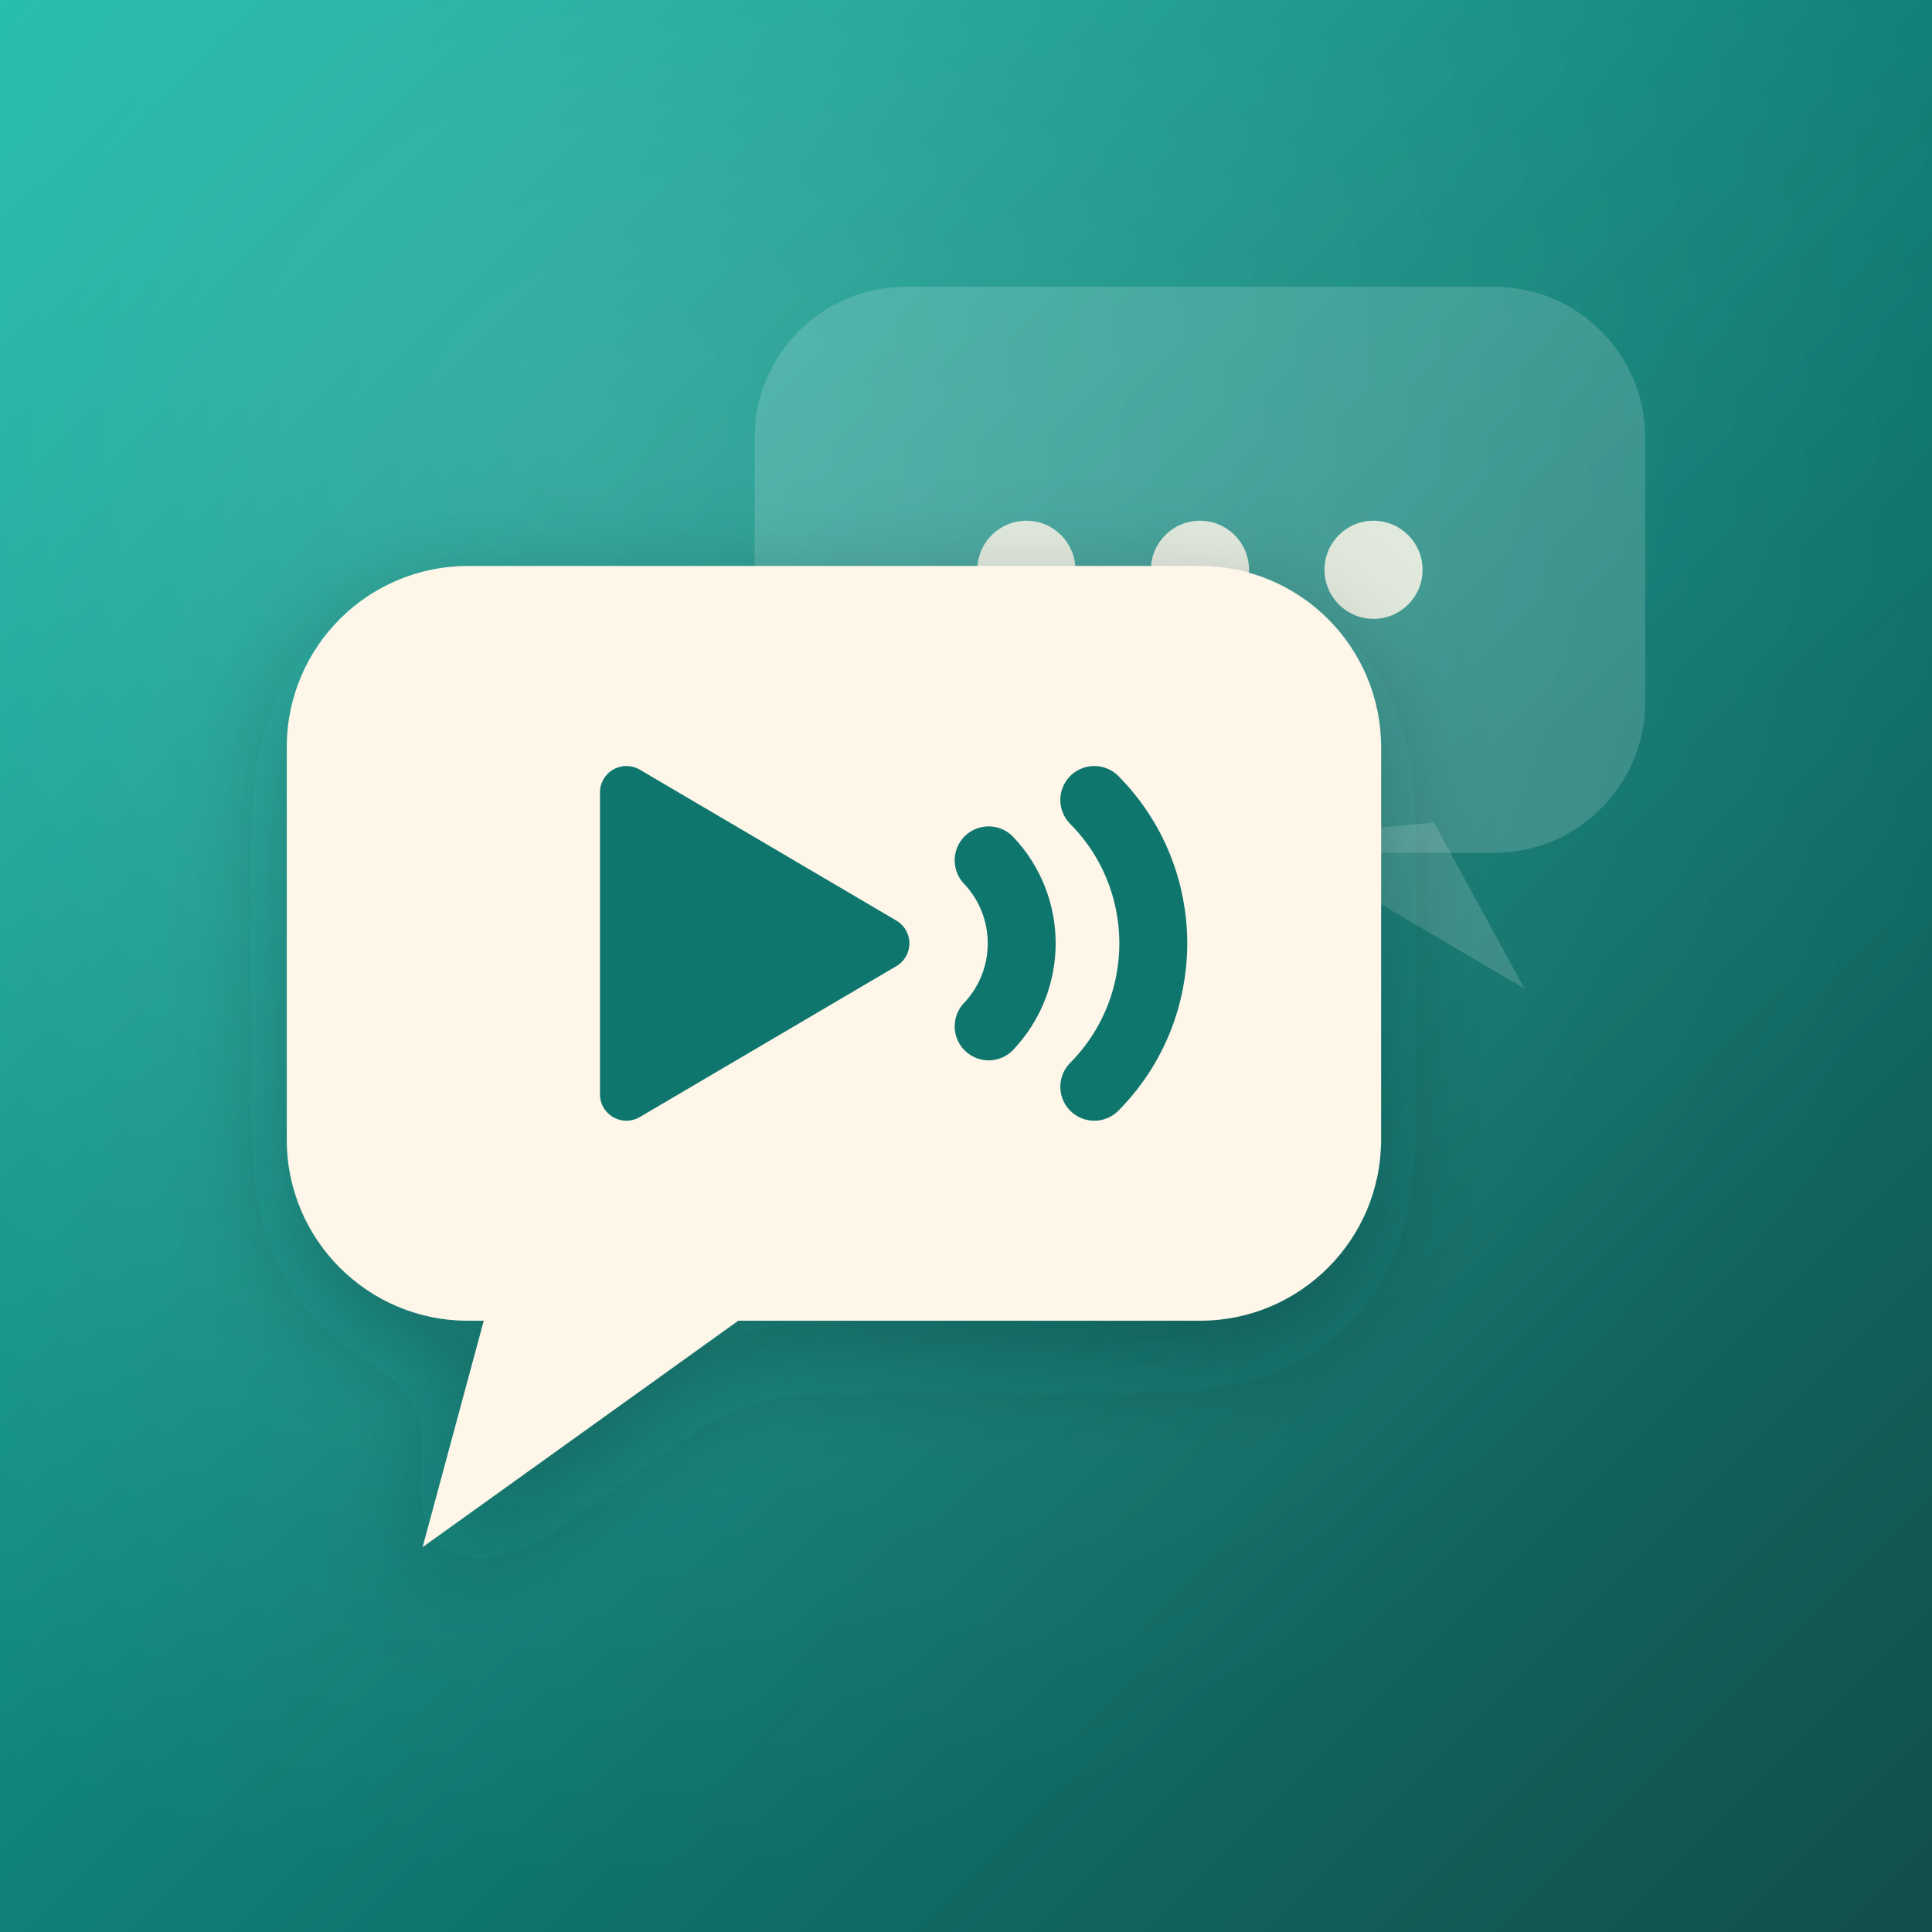
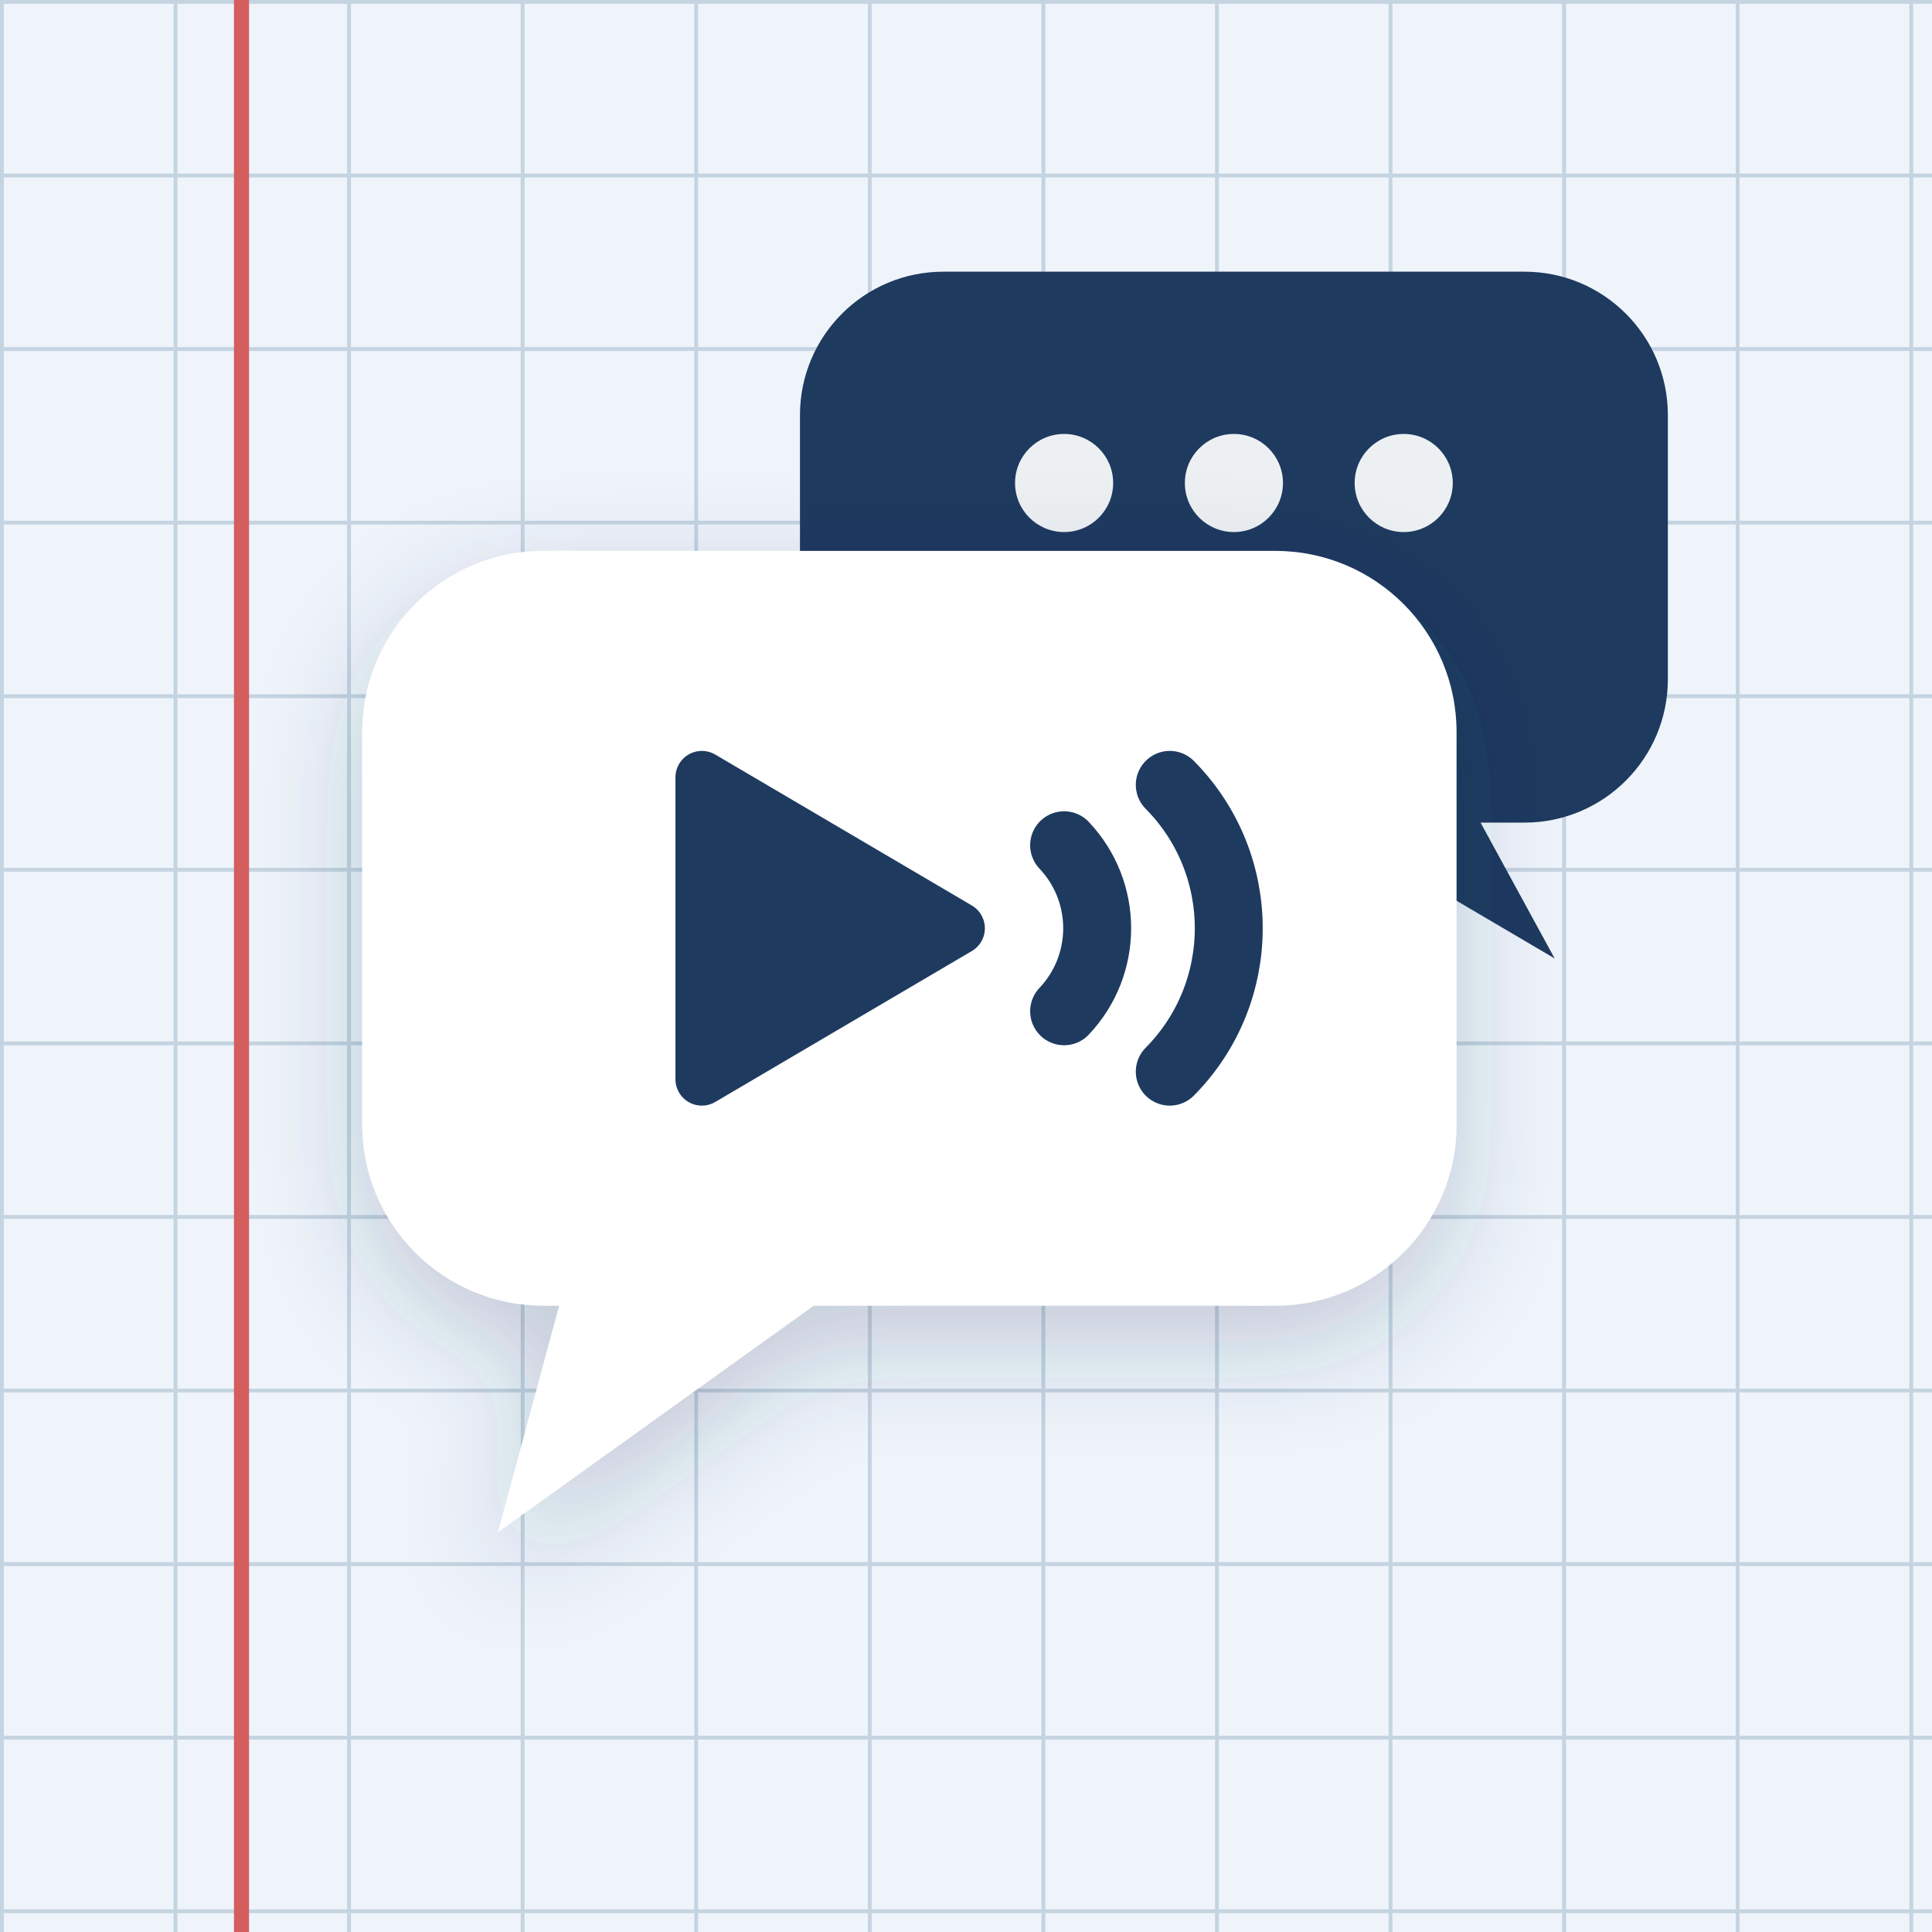
<svg xmlns="http://www.w3.org/2000/svg" viewBox="0 0 512 512" role="img" aria-label="Sprachen Daily">
  <defs>
-     <linearGradient id="bg" x1="0" y1="0" x2="512" y2="512" gradientUnits="userSpaceOnUse">
-       <stop offset="0" stop-color="#14B8A6" />
-       <stop offset="0.6" stop-color="#0F766E" />
-       <stop offset="1" stop-color="#134E4A" />
-     </linearGradient>
-     <radialGradient id="glow" cx="30%" cy="22%" r="75%">
-       <stop offset="0" stop-color="#FFFFFF" stop-opacity="0.16" />
-       <stop offset="1" stop-color="#FFFFFF" stop-opacity="0" />
-     </radialGradient>
+     <pattern id="grid" width="46" height="46" patternUnits="userSpaceOnUse">
+       <path d="M46 0H0V46" fill="none" stroke="rgba(147,174,196,0.45)" stroke-width="2" />
+     </pattern>
    <filter id="soft" x="-20%" y="-20%" width="140%" height="140%">
-       <feDropShadow dx="0" dy="10" stdDeviation="14" flood-color="#042F2E" flood-opacity="0.30" />
+       <feDropShadow dx="0" dy="10" stdDeviation="14" flood-color="#1e3a5f" flood-opacity="0.22" />
    </filter>
  </defs>
-   <rect width="512" height="512" fill="url(#bg)" />
-   <rect width="512" height="512" fill="url(#glow)" />
-   <g fill="#FFFFFF" fill-opacity="0.16">
-     <rect x="200" y="76" width="236" height="150" rx="40" />
-     <path d="M380 218 L404 262 L336 222 Z" />
+   <rect width="512" height="512" fill="#eef4fa" />
+   <rect width="512" height="512" fill="url(#grid)" />
+   <rect x="62" y="0" width="4" height="512" fill="#d45d5d" />
+   <g fill="#1e3a5f">
+     <rect x="212" y="72" width="230" height="146" rx="38" />
+     <path d="M388 210 L412 254 L344 214 Z" />
  </g>
-   <g fill="#FDF6E9" fill-opacity="0.85">
-     <circle cx="272" cy="151" r="13" />
-     <circle cx="318" cy="151" r="13" />
-     <circle cx="364" cy="151" r="13" />
+   <g fill="#ffffff" fill-opacity="0.92">
+     <circle cx="282" cy="128" r="13" />
+     <circle cx="327" cy="128" r="13" />
+     <circle cx="372" cy="128" r="13" />
  </g>
-   <g filter="url(#soft)" fill="#FDF6E9">
-     <rect x="76" y="150" width="290" height="200" rx="48" />
-     <path d="M132 336 L112 410 L204 344 Z" />
+   <g filter="url(#soft)">
+     <rect x="96" y="146" width="290" height="200" rx="48" fill="#ffffff" />
+     <path d="M152 332 L132 406 L224 340 Z" fill="#ffffff" />
  </g>
-   <path d="M166 210 L166 290 L234 250 Z" fill="#0F766E" stroke="#0F766E" stroke-width="14" stroke-linejoin="round" />
-   <g fill="none" stroke="#0F766E" stroke-width="18" stroke-linecap="round">
-     <path d="M262 228 A 32 32 0 0 1 262 272" />
-     <path d="M290 212 A 54 54 0 0 1 290 288" />
+   <path d="M186 206 L186 286 L254 246 Z" fill="#1e3a5f" stroke="#1e3a5f" stroke-width="14" stroke-linejoin="round" />
+   <g fill="none" stroke="#1e3a5f" stroke-width="18" stroke-linecap="round">
+     <path d="M282 224 A 32 32 0 0 1 282 268" />
+     <path d="M310 208 A 54 54 0 0 1 310 284" />
  </g>
</svg>
